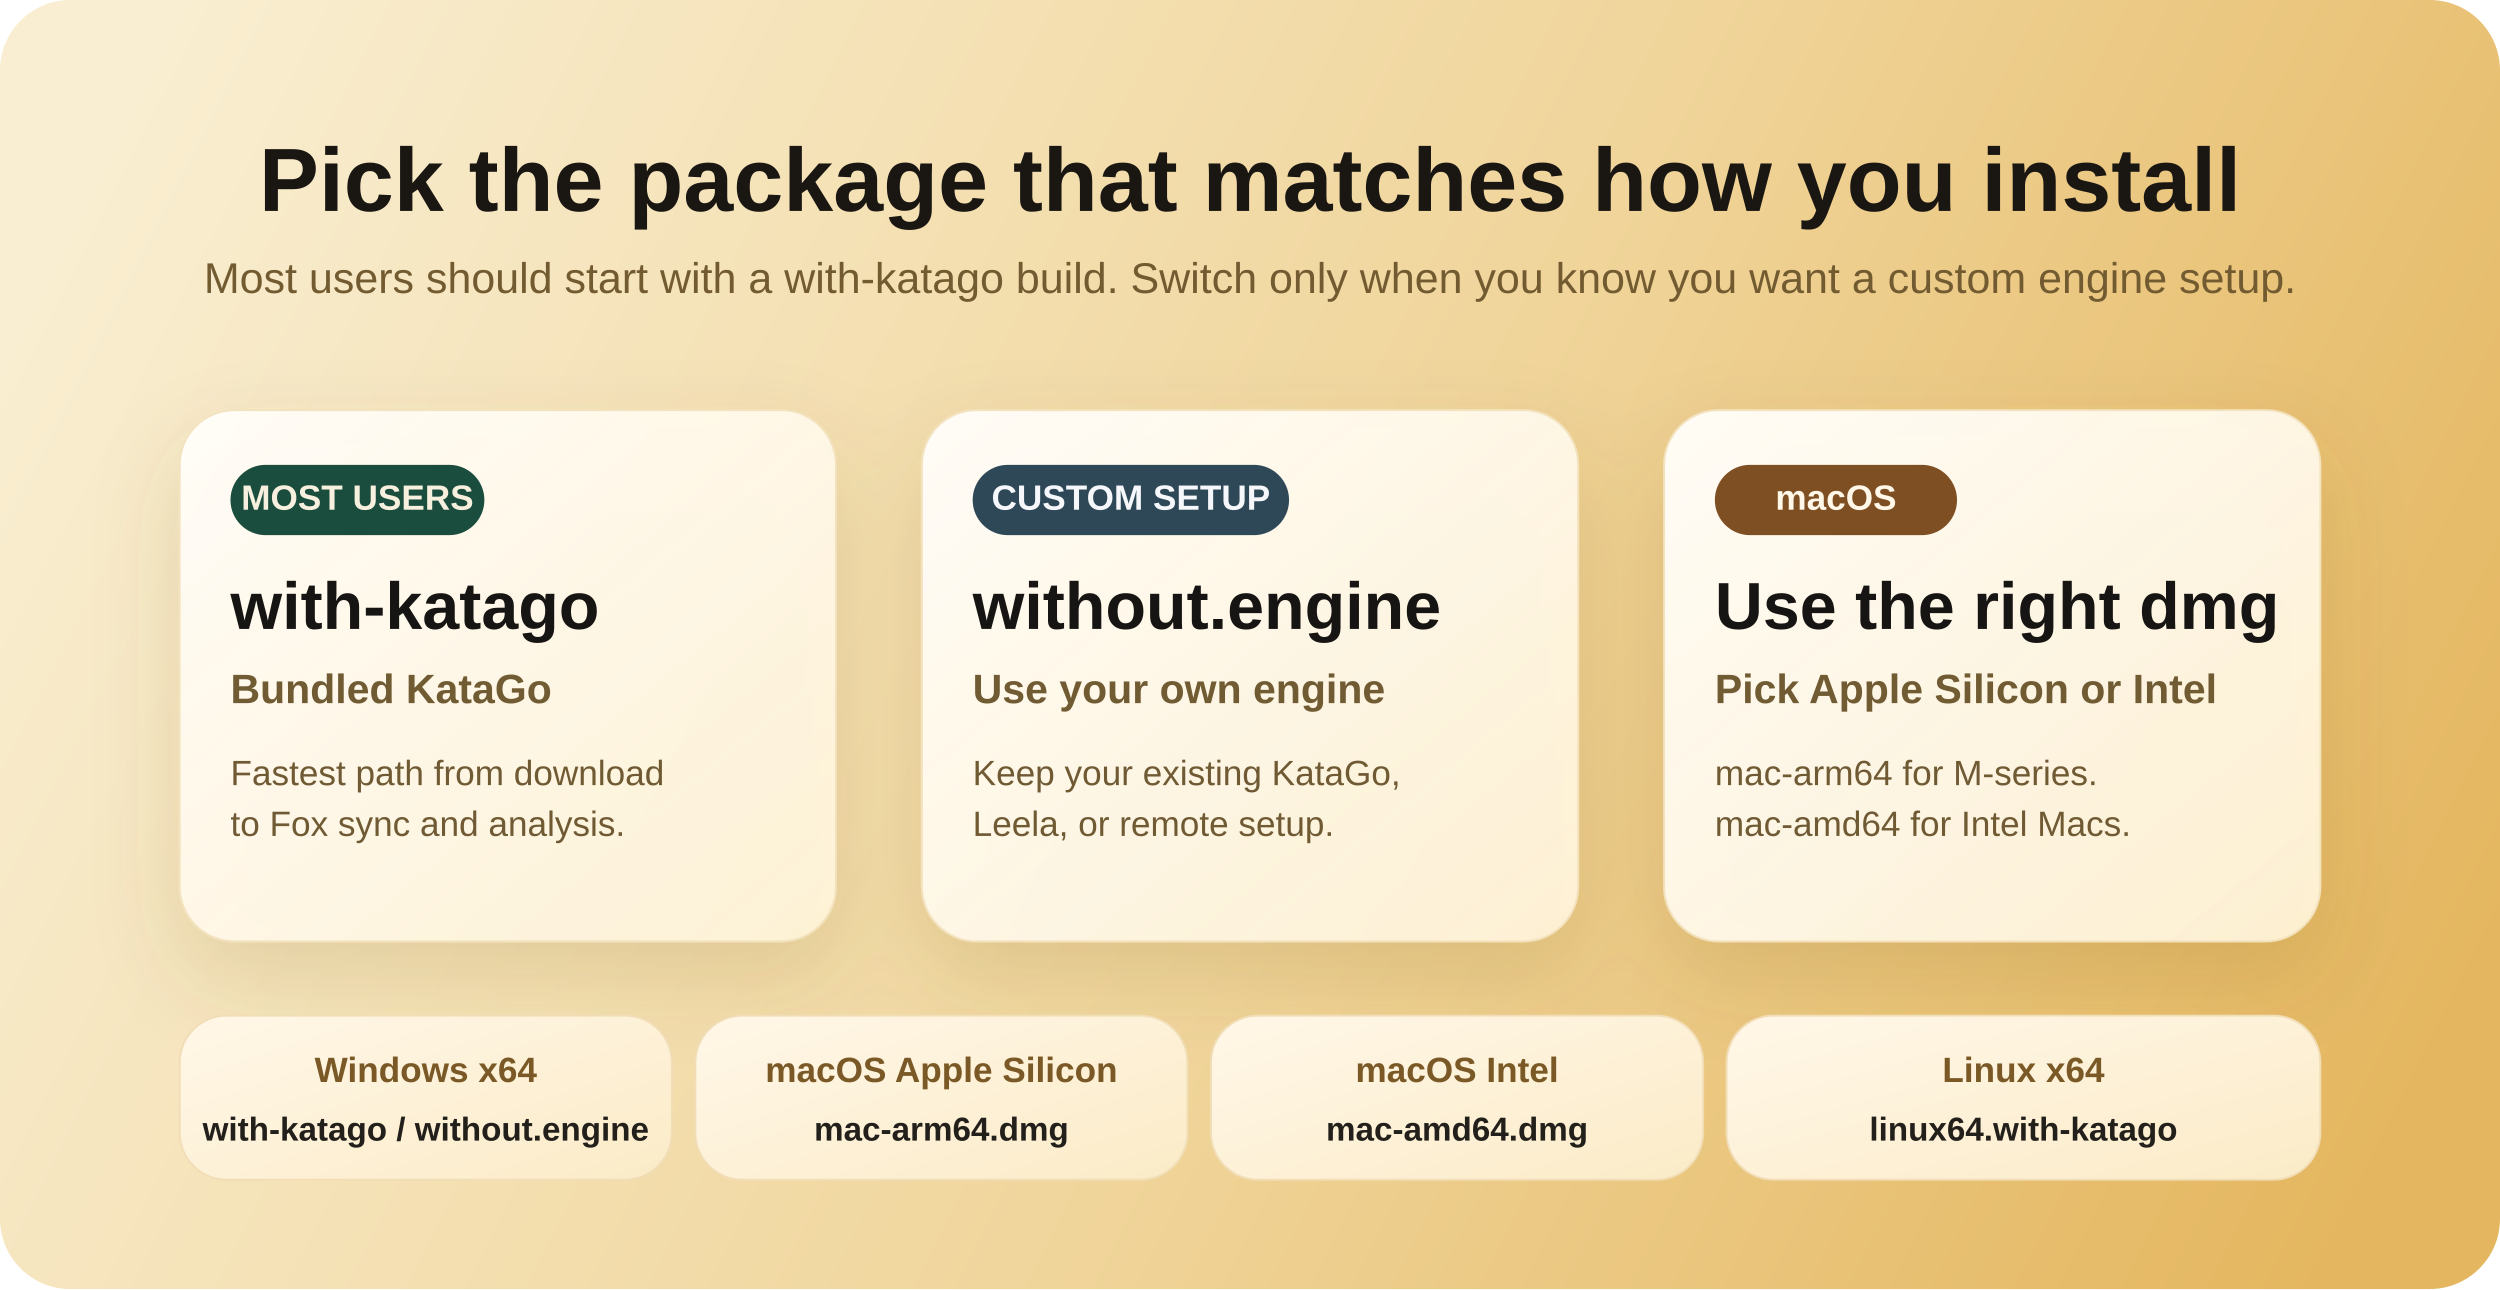
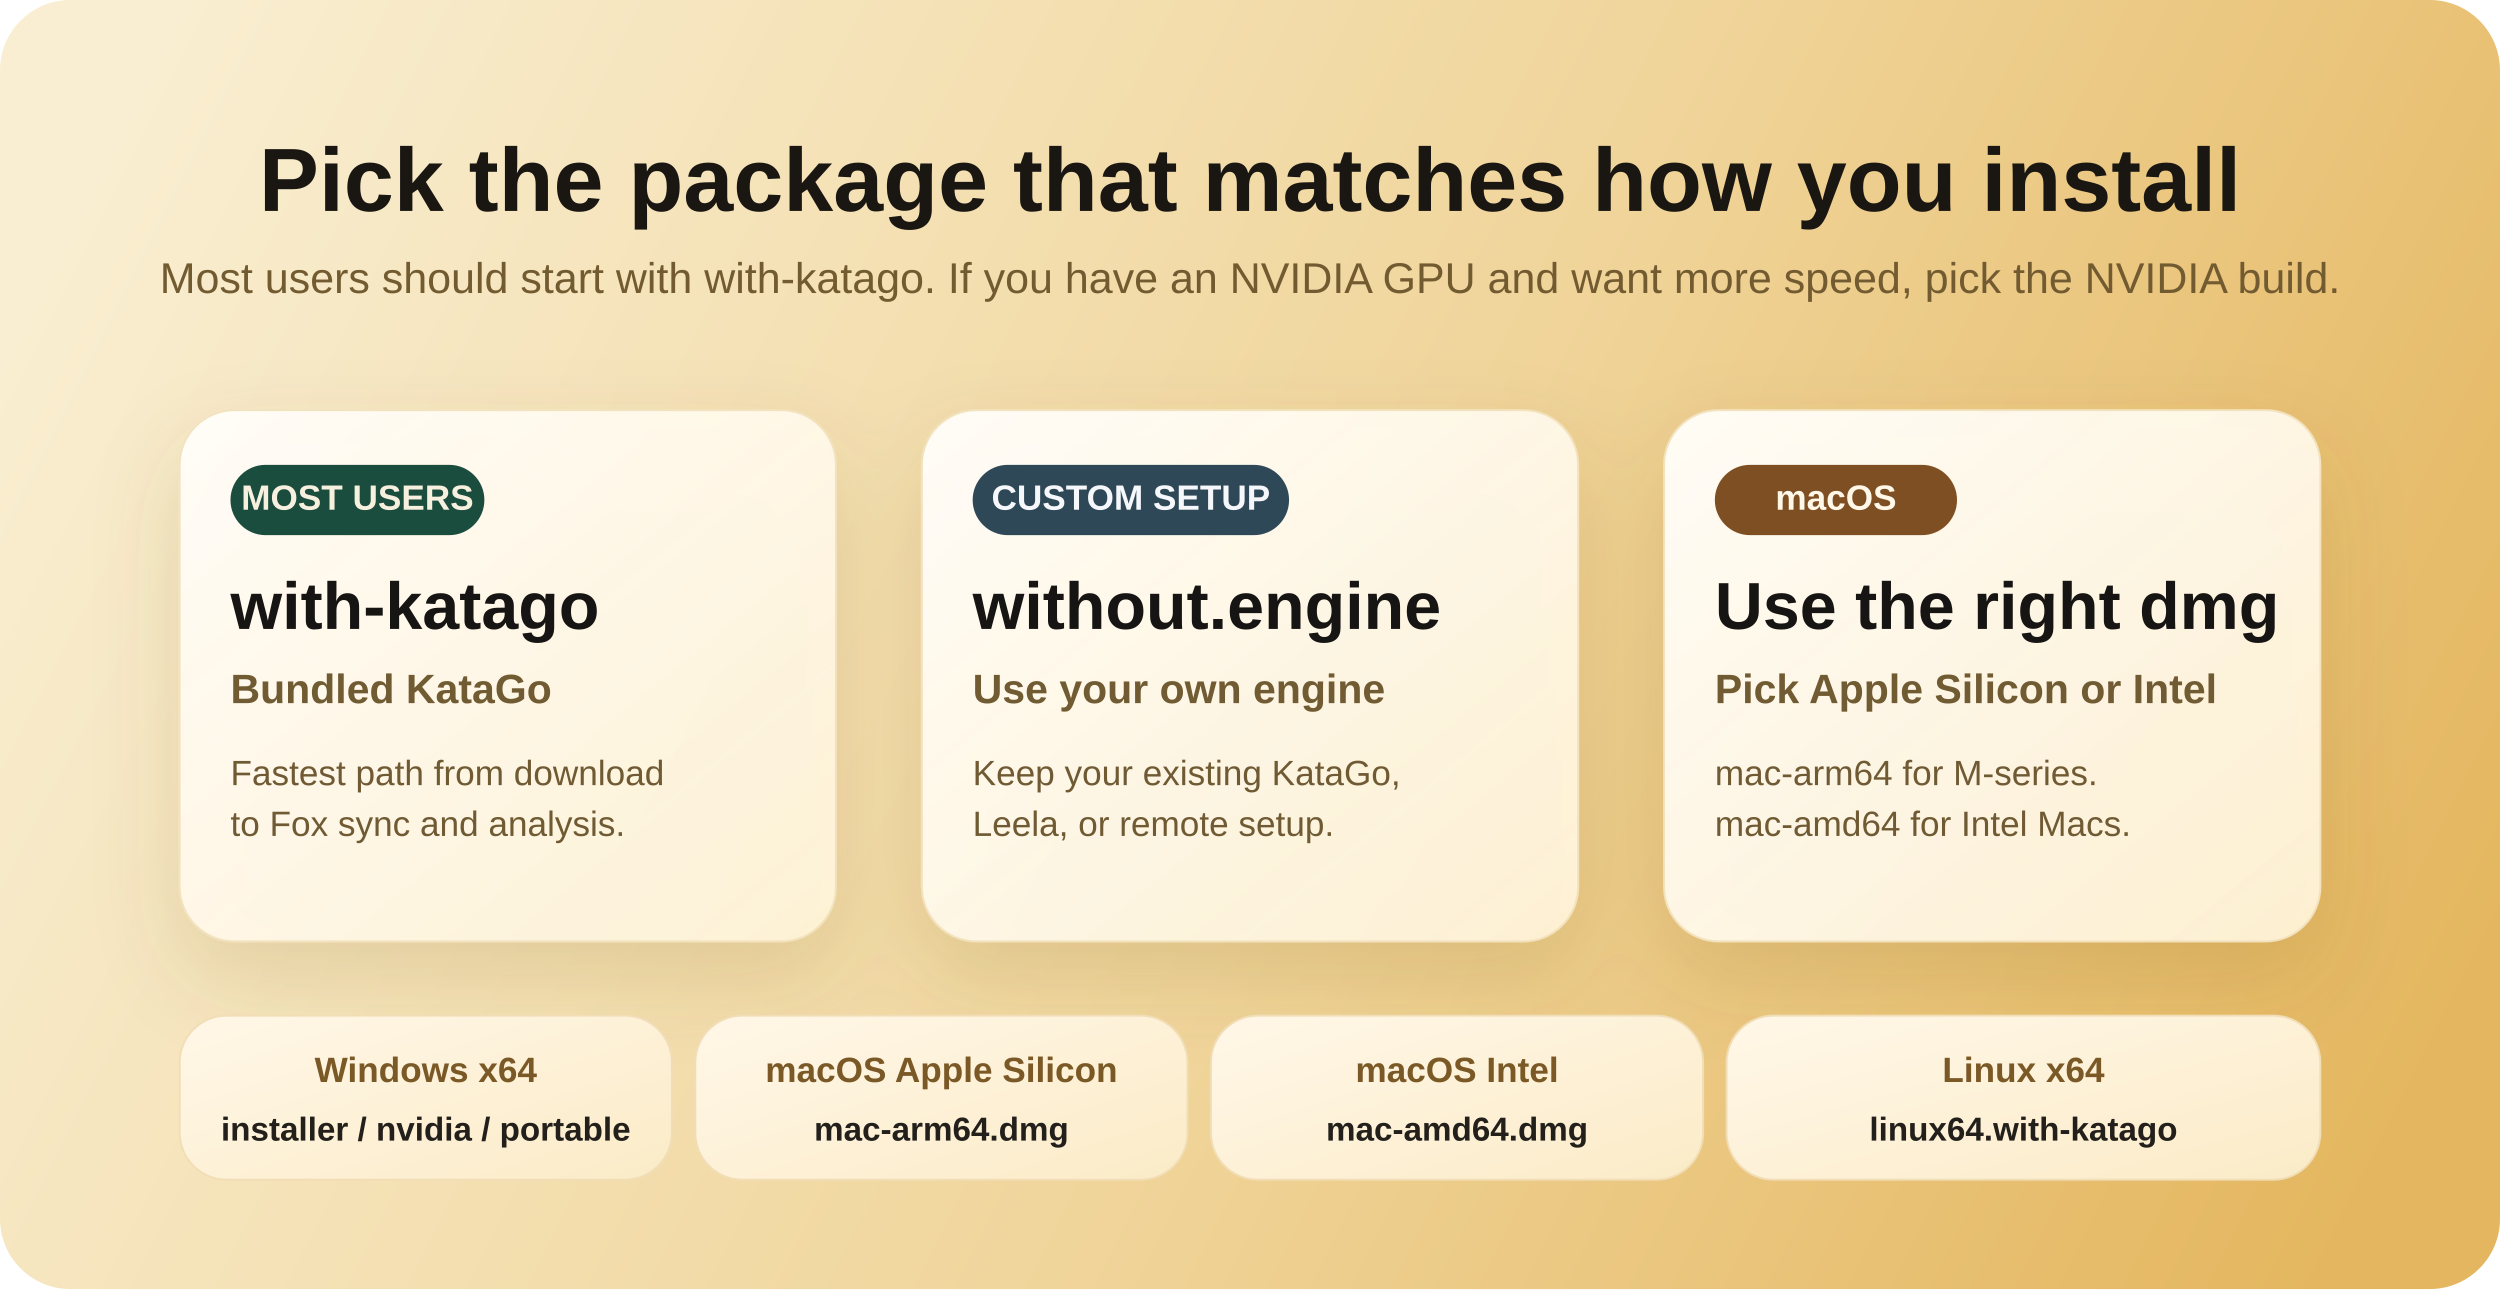
<svg xmlns="http://www.w3.org/2000/svg" width="1280" height="660" viewBox="0 0 1280 660" fill="none">
  <defs>
    <linearGradient id="bg" x1="70" y1="44" x2="1210" y2="620" gradientUnits="userSpaceOnUse">
      <stop stop-color="#F9EED1" />
      <stop offset="0.54" stop-color="#F0D59B" />
      <stop offset="1" stop-color="#E4B65F" />
    </linearGradient>
    <linearGradient id="panel" x1="0" y1="0" x2="1" y2="1">
      <stop stop-color="#FFFDF8" stop-opacity="0.98" />
      <stop offset="1" stop-color="#FFF3D8" stop-opacity="0.93" />
    </linearGradient>
    <linearGradient id="platform" x1="0" y1="0" x2="1" y2="1">
      <stop stop-color="#FFF7E8" />
      <stop offset="1" stop-color="#FBEBC7" />
    </linearGradient>
    <filter id="shadow" x="0" y="0" width="1280" height="660" filterUnits="userSpaceOnUse" color-interpolation-filters="sRGB">
      <feDropShadow dx="0" dy="18" stdDeviation="22" flood-color="#6D4B16" flood-opacity="0.15" />
    </filter>
  </defs>
  <rect width="1280" height="660" rx="36" fill="url(#bg)" />
  <text x="640" y="108" text-anchor="middle" font-family="Avenir Next, Segoe UI, Arial, sans-serif" font-size="46" font-weight="800" fill="#1A1713">Pick the package that matches how you install</text>
-   <text x="640" y="150" text-anchor="middle" font-family="Avenir Next, Segoe UI, Arial, sans-serif" font-size="22" font-weight="500" fill="#735B31">Most users should start with a with-katago build. Switch only when you know you want a custom engine setup.</text>
+   <text x="640" y="150" text-anchor="middle" font-family="Avenir Next, Segoe UI, Arial, sans-serif" font-size="22" font-weight="500" fill="#735B31">Most users should start with with-katago. If you have an NVIDIA GPU and want more speed, pick the NVIDIA build.</text>
  <g filter="url(#shadow)">
    <rect x="92" y="210" width="336" height="272" rx="28" fill="url(#panel)" stroke="#F3E2BE" />
    <rect x="472" y="210" width="336" height="272" rx="28" fill="url(#panel)" stroke="#F3E2BE" />
    <rect x="852" y="210" width="336" height="272" rx="28" fill="url(#panel)" stroke="#F3E2BE" />
  </g>
  <rect x="118" y="238" width="130" height="36" rx="18" fill="#1B4D3E" />
  <text x="183" y="261" text-anchor="middle" font-family="Avenir Next, Segoe UI, Arial, sans-serif" font-size="18" font-weight="700" fill="#F7F0DF">MOST USERS</text>
  <text x="118" y="322" font-family="Avenir Next, Segoe UI, Arial, sans-serif" font-size="34" font-weight="800" fill="#171513">with-katago</text>
  <text x="118" y="360" font-family="Avenir Next, Segoe UI, Arial, sans-serif" font-size="21" font-weight="700" fill="#715B33">Bundled KataGo</text>
  <text x="118" y="402" font-family="Avenir Next, Segoe UI, Arial, sans-serif" font-size="18" font-weight="500" fill="#6F5A33">Fastest path from download</text>
  <text x="118" y="428" font-family="Avenir Next, Segoe UI, Arial, sans-serif" font-size="18" font-weight="500" fill="#6F5A33">to Fox sync and analysis.</text>
  <rect x="498" y="238" width="162" height="36" rx="18" fill="#2F4858" />
  <text x="579" y="261" text-anchor="middle" font-family="Avenir Next, Segoe UI, Arial, sans-serif" font-size="18" font-weight="700" fill="#F5F7FA">CUSTOM SETUP</text>
  <text x="498" y="322" font-family="Avenir Next, Segoe UI, Arial, sans-serif" font-size="34" font-weight="800" fill="#171513">without.engine</text>
  <text x="498" y="360" font-family="Avenir Next, Segoe UI, Arial, sans-serif" font-size="21" font-weight="700" fill="#715B33">Use your own engine</text>
  <text x="498" y="402" font-family="Avenir Next, Segoe UI, Arial, sans-serif" font-size="18" font-weight="500" fill="#6F5A33">Keep your existing KataGo,</text>
  <text x="498" y="428" font-family="Avenir Next, Segoe UI, Arial, sans-serif" font-size="18" font-weight="500" fill="#6F5A33">Leela, or remote setup.</text>
  <rect x="878" y="238" width="124" height="36" rx="18" fill="#7F4F24" />
  <text x="940" y="261" text-anchor="middle" font-family="Avenir Next, Segoe UI, Arial, sans-serif" font-size="18" font-weight="700" fill="#FFF7E8">macOS</text>
  <text x="878" y="322" font-family="Avenir Next, Segoe UI, Arial, sans-serif" font-size="34" font-weight="800" fill="#171513">Use the right dmg</text>
  <text x="878" y="360" font-family="Avenir Next, Segoe UI, Arial, sans-serif" font-size="21" font-weight="700" fill="#715B33">Pick Apple Silicon or Intel</text>
  <text x="878" y="402" font-family="Avenir Next, Segoe UI, Arial, sans-serif" font-size="18" font-weight="500" fill="#6F5A33">mac-arm64 for M-series.</text>
  <text x="878" y="428" font-family="Avenir Next, Segoe UI, Arial, sans-serif" font-size="18" font-weight="500" fill="#6F5A33">mac-amd64 for Intel Macs.</text>
  <g>
    <rect x="92" y="520" width="252" height="84" rx="24" fill="url(#platform)" stroke="#F1DDB6" />
    <rect x="356" y="520" width="252" height="84" rx="24" fill="url(#platform)" stroke="#F1DDB6" />
    <rect x="620" y="520" width="252" height="84" rx="24" fill="url(#platform)" stroke="#F1DDB6" />
    <rect x="884" y="520" width="304" height="84" rx="24" fill="url(#platform)" stroke="#F1DDB6" />
    <text x="218" y="554" text-anchor="middle" font-family="Avenir Next, Segoe UI, Arial, sans-serif" font-size="18" font-weight="700" fill="#7A5926">Windows x64</text>
-     <text x="218" y="584" text-anchor="middle" font-family="Avenir Next, Segoe UI, Arial, sans-serif" font-size="17" font-weight="600" fill="#23201C">with-katago / without.engine</text>
+     <text x="218" y="584" text-anchor="middle" font-family="Avenir Next, Segoe UI, Arial, sans-serif" font-size="17" font-weight="600" fill="#23201C">installer / nvidia / portable</text>
    <text x="482" y="554" text-anchor="middle" font-family="Avenir Next, Segoe UI, Arial, sans-serif" font-size="18" font-weight="700" fill="#7A5926">macOS Apple Silicon</text>
    <text x="482" y="584" text-anchor="middle" font-family="Avenir Next, Segoe UI, Arial, sans-serif" font-size="17" font-weight="600" fill="#23201C">mac-arm64.dmg</text>
    <text x="746" y="554" text-anchor="middle" font-family="Avenir Next, Segoe UI, Arial, sans-serif" font-size="18" font-weight="700" fill="#7A5926">macOS Intel</text>
    <text x="746" y="584" text-anchor="middle" font-family="Avenir Next, Segoe UI, Arial, sans-serif" font-size="17" font-weight="600" fill="#23201C">mac-amd64.dmg</text>
    <text x="1036" y="554" text-anchor="middle" font-family="Avenir Next, Segoe UI, Arial, sans-serif" font-size="18" font-weight="700" fill="#7A5926">Linux x64</text>
    <text x="1036" y="584" text-anchor="middle" font-family="Avenir Next, Segoe UI, Arial, sans-serif" font-size="17" font-weight="600" fill="#23201C">linux64.with-katago</text>
  </g>
</svg>
